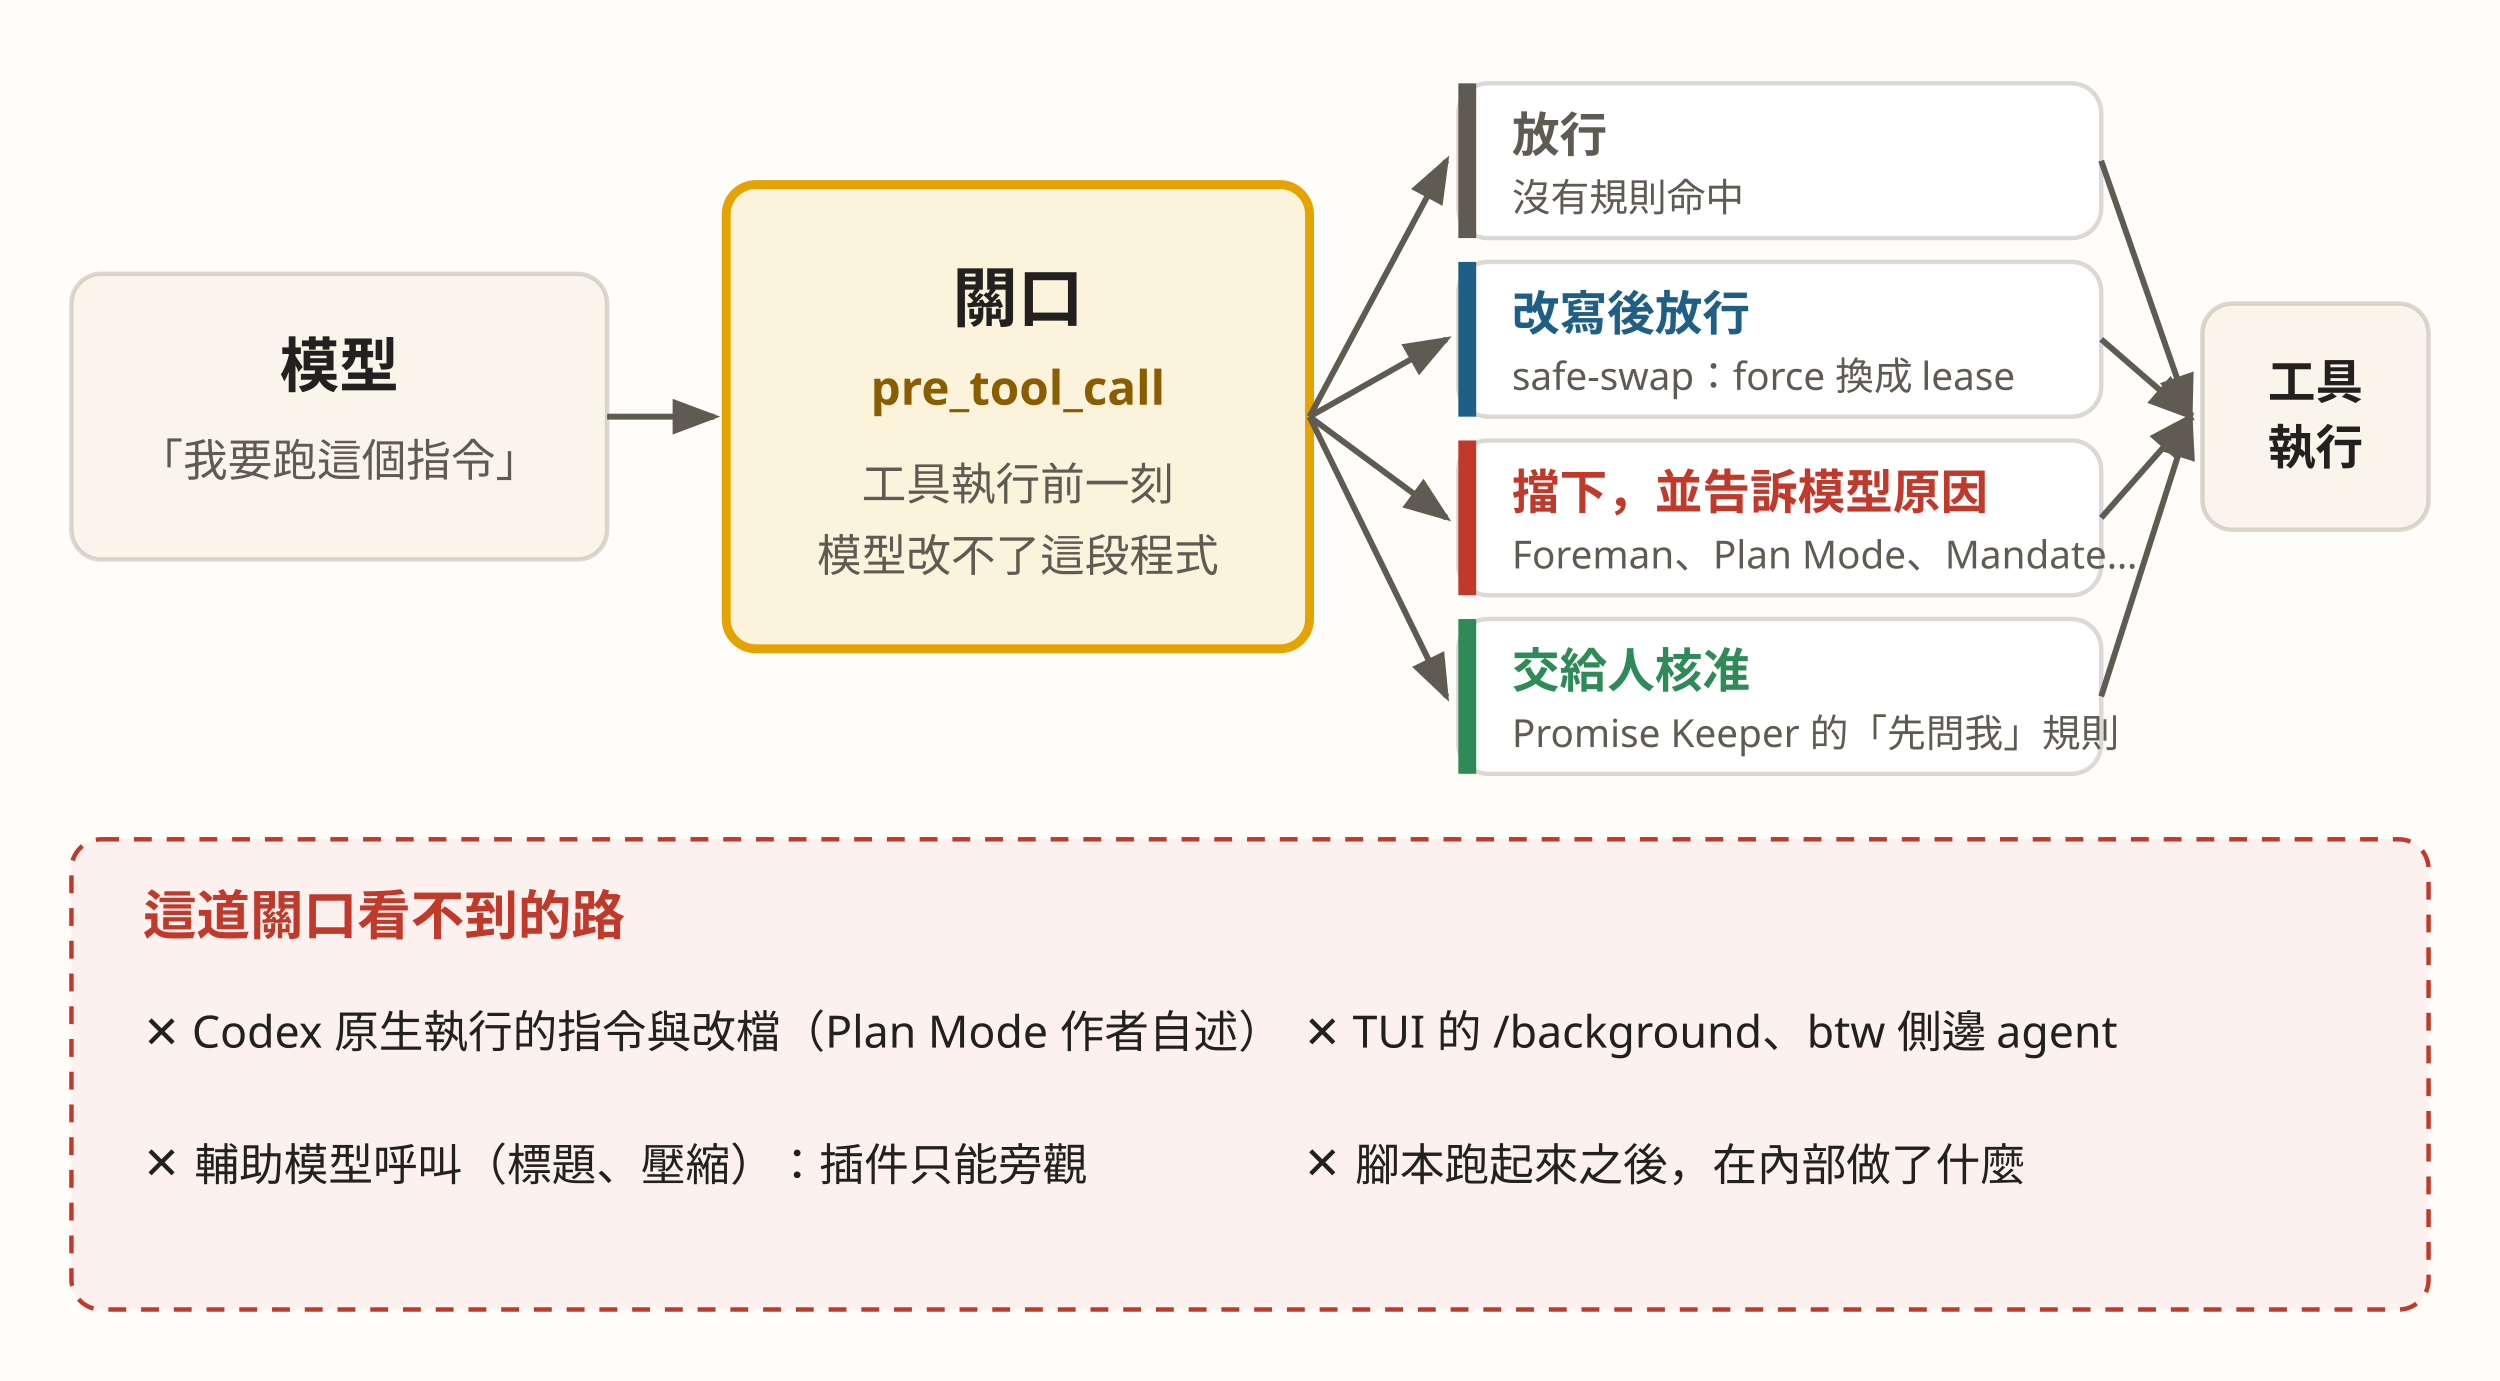
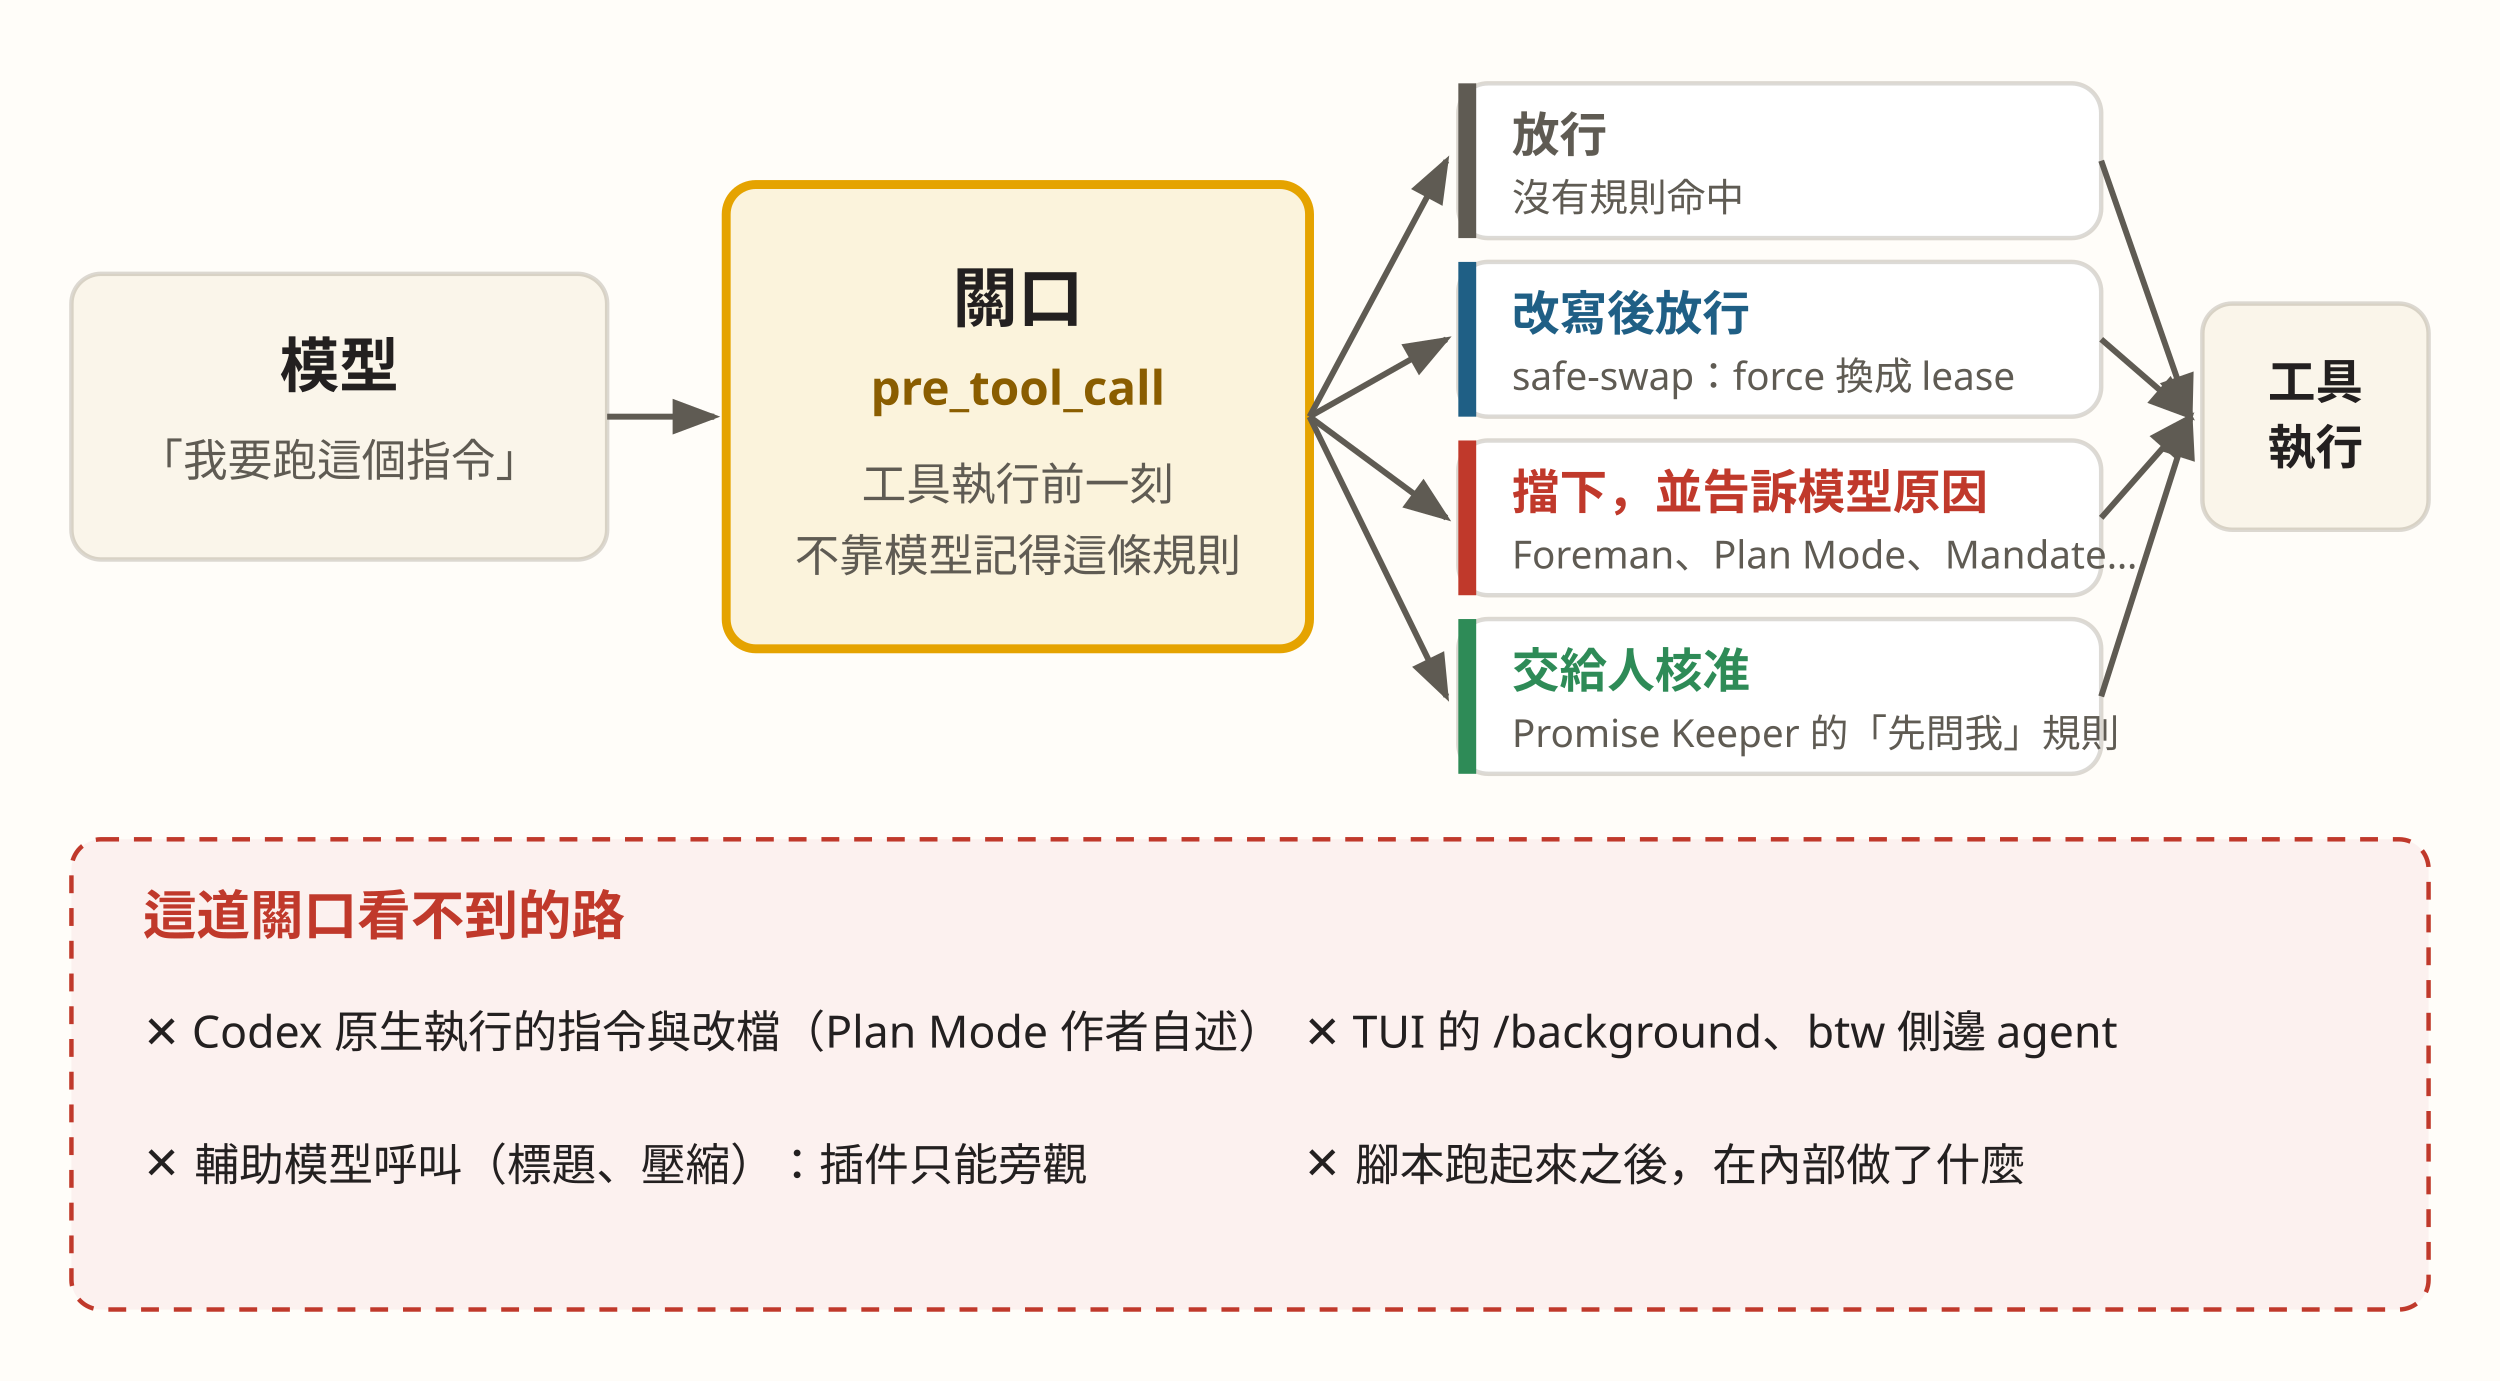
<svg xmlns="http://www.w3.org/2000/svg" viewBox="0 0 840 464" width="840" height="464" role="img" aria-labelledby="gate-w-t gate-w-d">
  <defs>
    <marker id="gate-w-a" markerWidth="8" markerHeight="6" refX="7" refY="3" orient="auto">
      <polygon points="0 0, 8 3, 0 6" fill="#5F5B53" />
    </marker>
  </defs>
  <rect width="100%" height="100%" fill="#FFFDF9" />
  <rect x="24" y="92" width="180" height="96" rx="10" fill="#FAF5EA" stroke="rgba(66,52,32,0.18)" stroke-width="1.5" />
  <text x="114" y="130" font-family="'Noto Sans TC','Microsoft JhengHei UI','Microsoft JhengHei','PingFang TC',sans-serif" font-size="20" font-weight="700" fill="#232020" text-anchor="middle">模型</text>
  <text x="114" y="160" font-family="'Noto Sans TC','Microsoft JhengHei UI','Microsoft JhengHei','PingFang TC',sans-serif" font-size="15" font-weight="400" fill="#5F5B53" text-anchor="middle">「我要跑這個指令」</text>
  <line x1="204" y1="140" x2="240" y2="140" stroke="#5F5B53" stroke-width="2" marker-end="url(#gate-w-a)" />
  <rect x="244" y="62" width="196" height="156" rx="10" fill="#FBF3DC" stroke="#E5A300" stroke-width="3" />
  <text x="342" y="108" font-family="'Noto Sans TC','Microsoft JhengHei UI','Microsoft JhengHei','PingFang TC',sans-serif" font-size="22" font-weight="800" fill="#232020" text-anchor="middle">關口</text>
  <text x="342" y="136" font-family="'Noto Sans TC','Microsoft JhengHei UI','Microsoft JhengHei','PingFang TC',sans-serif" font-size="16" font-weight="700" fill="#8A5D00" text-anchor="middle">pre_tool_call</text>
  <text x="342" y="168" font-family="'Noto Sans TC','Microsoft JhengHei UI','Microsoft JhengHei','PingFang TC',sans-serif" font-size="15" font-weight="400" fill="#5F5B53" text-anchor="middle">工具執行前一刻</text>
-   <text x="342" y="192" font-family="'Noto Sans TC','Microsoft JhengHei UI','Microsoft JhengHei','PingFang TC',sans-serif" font-size="15" font-weight="400" fill="#5F5B53" text-anchor="middle">模型改不了這段程式</text>
+   <text x="342" y="192" font-family="'Noto Sans TC','Microsoft JhengHei UI','Microsoft JhengHei','PingFang TC',sans-serif" font-size="15" font-weight="400" fill="#5F5B53" text-anchor="middle">不靠模型記得這條規則</text>
  <line x1="440" y1="140" x2="486" y2="54" stroke="#5F5B53" stroke-width="2" marker-end="url(#gate-w-a)" />
  <rect x="490" y="28" width="216" height="52" rx="10" fill="#fff" stroke="rgba(66,52,32,0.18)" stroke-width="1.5" />
  <rect x="490" y="28" width="6" height="52" fill="#5F5B53" />
  <text x="508" y="51" font-family="'Noto Sans TC','Microsoft JhengHei UI','Microsoft JhengHei','PingFang TC',sans-serif" font-size="16" font-weight="700" fill="#5F5B53" text-anchor="start">放行</text>
  <text x="508" y="71" font-family="'Noto Sans TC','Microsoft JhengHei UI','Microsoft JhengHei','PingFang TC',sans-serif" font-size="13" font-weight="400" fill="#5F5B53" text-anchor="start">沒有規則命中</text>
  <line x1="706" y1="54" x2="736" y2="140" stroke="#5F5B53" stroke-width="2" marker-end="url(#gate-w-a)" />
  <line x1="440" y1="140" x2="486" y2="114" stroke="#5F5B53" stroke-width="2" marker-end="url(#gate-w-a)" />
  <rect x="490" y="88" width="216" height="52" rx="10" fill="#fff" stroke="rgba(66,52,32,0.18)" stroke-width="1.5" />
  <rect x="490" y="88" width="6" height="52" fill="#1F5F85" />
  <text x="508" y="111" font-family="'Noto Sans TC','Microsoft JhengHei UI','Microsoft JhengHei','PingFang TC',sans-serif" font-size="16" font-weight="700" fill="#1F5F85" text-anchor="start">改寫後放行</text>
  <text x="508" y="131" font-family="'Noto Sans TC','Microsoft JhengHei UI','Microsoft JhengHei','PingFang TC',sans-serif" font-size="13" font-weight="400" fill="#5F5B53" text-anchor="start">safe-swap：force 換成 lease</text>
  <line x1="706" y1="114" x2="736" y2="140" stroke="#5F5B53" stroke-width="2" marker-end="url(#gate-w-a)" />
  <line x1="440" y1="140" x2="486" y2="174" stroke="#5F5B53" stroke-width="2" marker-end="url(#gate-w-a)" />
  <rect x="490" y="148" width="216" height="52" rx="10" fill="#fff" stroke="rgba(66,52,32,0.18)" stroke-width="1.5" />
  <rect x="490" y="148" width="6" height="52" fill="#C0392B" />
  <text x="508" y="171" font-family="'Noto Sans TC','Microsoft JhengHei UI','Microsoft JhengHei','PingFang TC',sans-serif" font-size="16" font-weight="700" fill="#C0392B" text-anchor="start">擋下，並告訴模型原因</text>
  <text x="508" y="191" font-family="'Noto Sans TC','Microsoft JhengHei UI','Microsoft JhengHei','PingFang TC',sans-serif" font-size="13" font-weight="400" fill="#5F5B53" text-anchor="start">Foreman、Plan Mode、Mandate…</text>
  <line x1="706" y1="174" x2="736" y2="140" stroke="#5F5B53" stroke-width="2" marker-end="url(#gate-w-a)" />
  <line x1="440" y1="140" x2="486" y2="234" stroke="#5F5B53" stroke-width="2" marker-end="url(#gate-w-a)" />
  <rect x="490" y="208" width="216" height="52" rx="10" fill="#fff" stroke="rgba(66,52,32,0.18)" stroke-width="1.5" />
  <rect x="490" y="208" width="6" height="52" fill="#2E8B57" />
  <text x="508" y="231" font-family="'Noto Sans TC','Microsoft JhengHei UI','Microsoft JhengHei','PingFang TC',sans-serif" font-size="16" font-weight="700" fill="#2E8B57" text-anchor="start">交給人核准</text>
  <text x="508" y="251" font-family="'Noto Sans TC','Microsoft JhengHei UI','Microsoft JhengHei','PingFang TC',sans-serif" font-size="13" font-weight="400" fill="#5F5B53" text-anchor="start">Promise Keeper 的「先問我」規則</text>
  <line x1="706" y1="234" x2="736" y2="140" stroke="#5F5B53" stroke-width="2" marker-end="url(#gate-w-a)" />
  <rect x="740" y="102" width="76" height="76" rx="10" fill="#FAF5EA" stroke="rgba(66,52,32,0.18)" stroke-width="1.5" />
  <text x="778" y="134" font-family="'Noto Sans TC','Microsoft JhengHei UI','Microsoft JhengHei','PingFang TC',sans-serif" font-size="16" font-weight="700" fill="#232020" text-anchor="middle">工具</text>
  <text x="778" y="156" font-family="'Noto Sans TC','Microsoft JhengHei UI','Microsoft JhengHei','PingFang TC',sans-serif" font-size="16" font-weight="700" fill="#232020" text-anchor="middle">執行</text>
  <rect x="24" y="282" width="792" height="158" rx="10" fill="#FCF1EF" stroke="#C0392B" stroke-width="1.5" stroke-dasharray="6 5" />
  <text x="48" y="314" font-family="'Noto Sans TC','Microsoft JhengHei UI','Microsoft JhengHei','PingFang TC',sans-serif" font-size="18" font-weight="800" fill="#C0392B" text-anchor="start">這道關口看不到的路</text>
  <text x="48" y="352" font-family="'Noto Sans TC','Microsoft JhengHei UI','Microsoft JhengHei','PingFang TC',sans-serif" font-size="15" font-weight="400" fill="#232020" text-anchor="start">✕ Codex 原生執行的指令與改檔（Plan Mode 作者自述）</text>
  <text x="438" y="352" font-family="'Noto Sans TC','Microsoft JhengHei UI','Microsoft JhengHei','PingFang TC',sans-serif" font-size="15" font-weight="400" fill="#232020" text-anchor="start">✕ TUI 的 /background、btw 側邊 agent</text>
  <text x="48" y="396" font-family="'Noto Sans TC','Microsoft JhengHei UI','Microsoft JhengHei','PingFang TC',sans-serif" font-size="15" font-weight="400" fill="#232020" text-anchor="start">✕ 輔助模型呼叫（標題、壓縮）：插件只能旁觀</text>
  <text x="438" y="396" font-family="'Noto Sans TC','Microsoft JhengHei UI','Microsoft JhengHei','PingFang TC',sans-serif" font-size="15" font-weight="400" fill="#232020" text-anchor="start">✕ 腳本跑起來之後，在內部做了什麼</text>
</svg>
